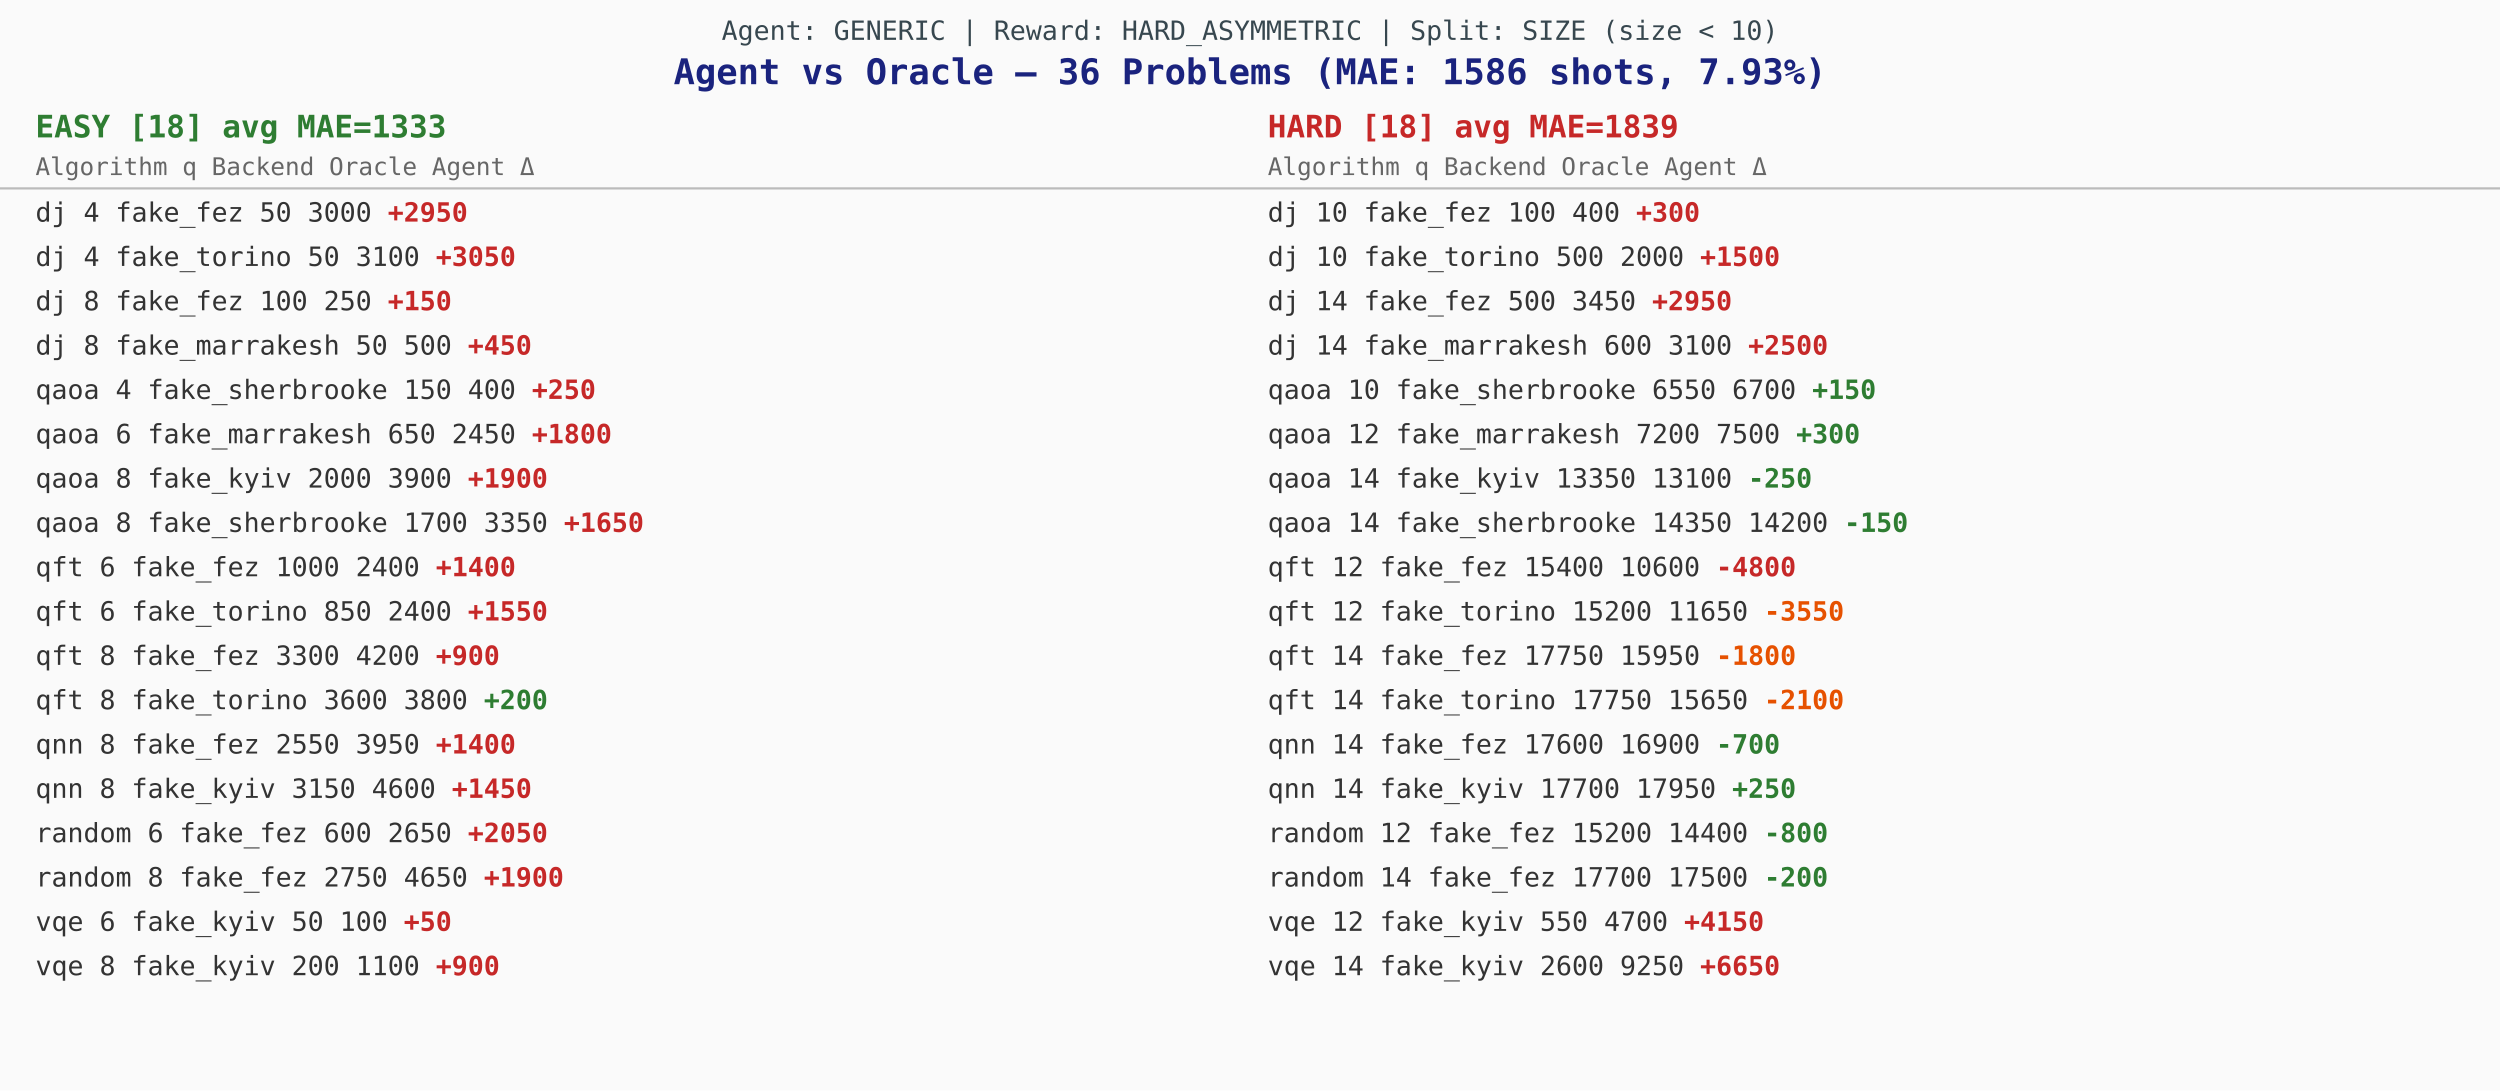
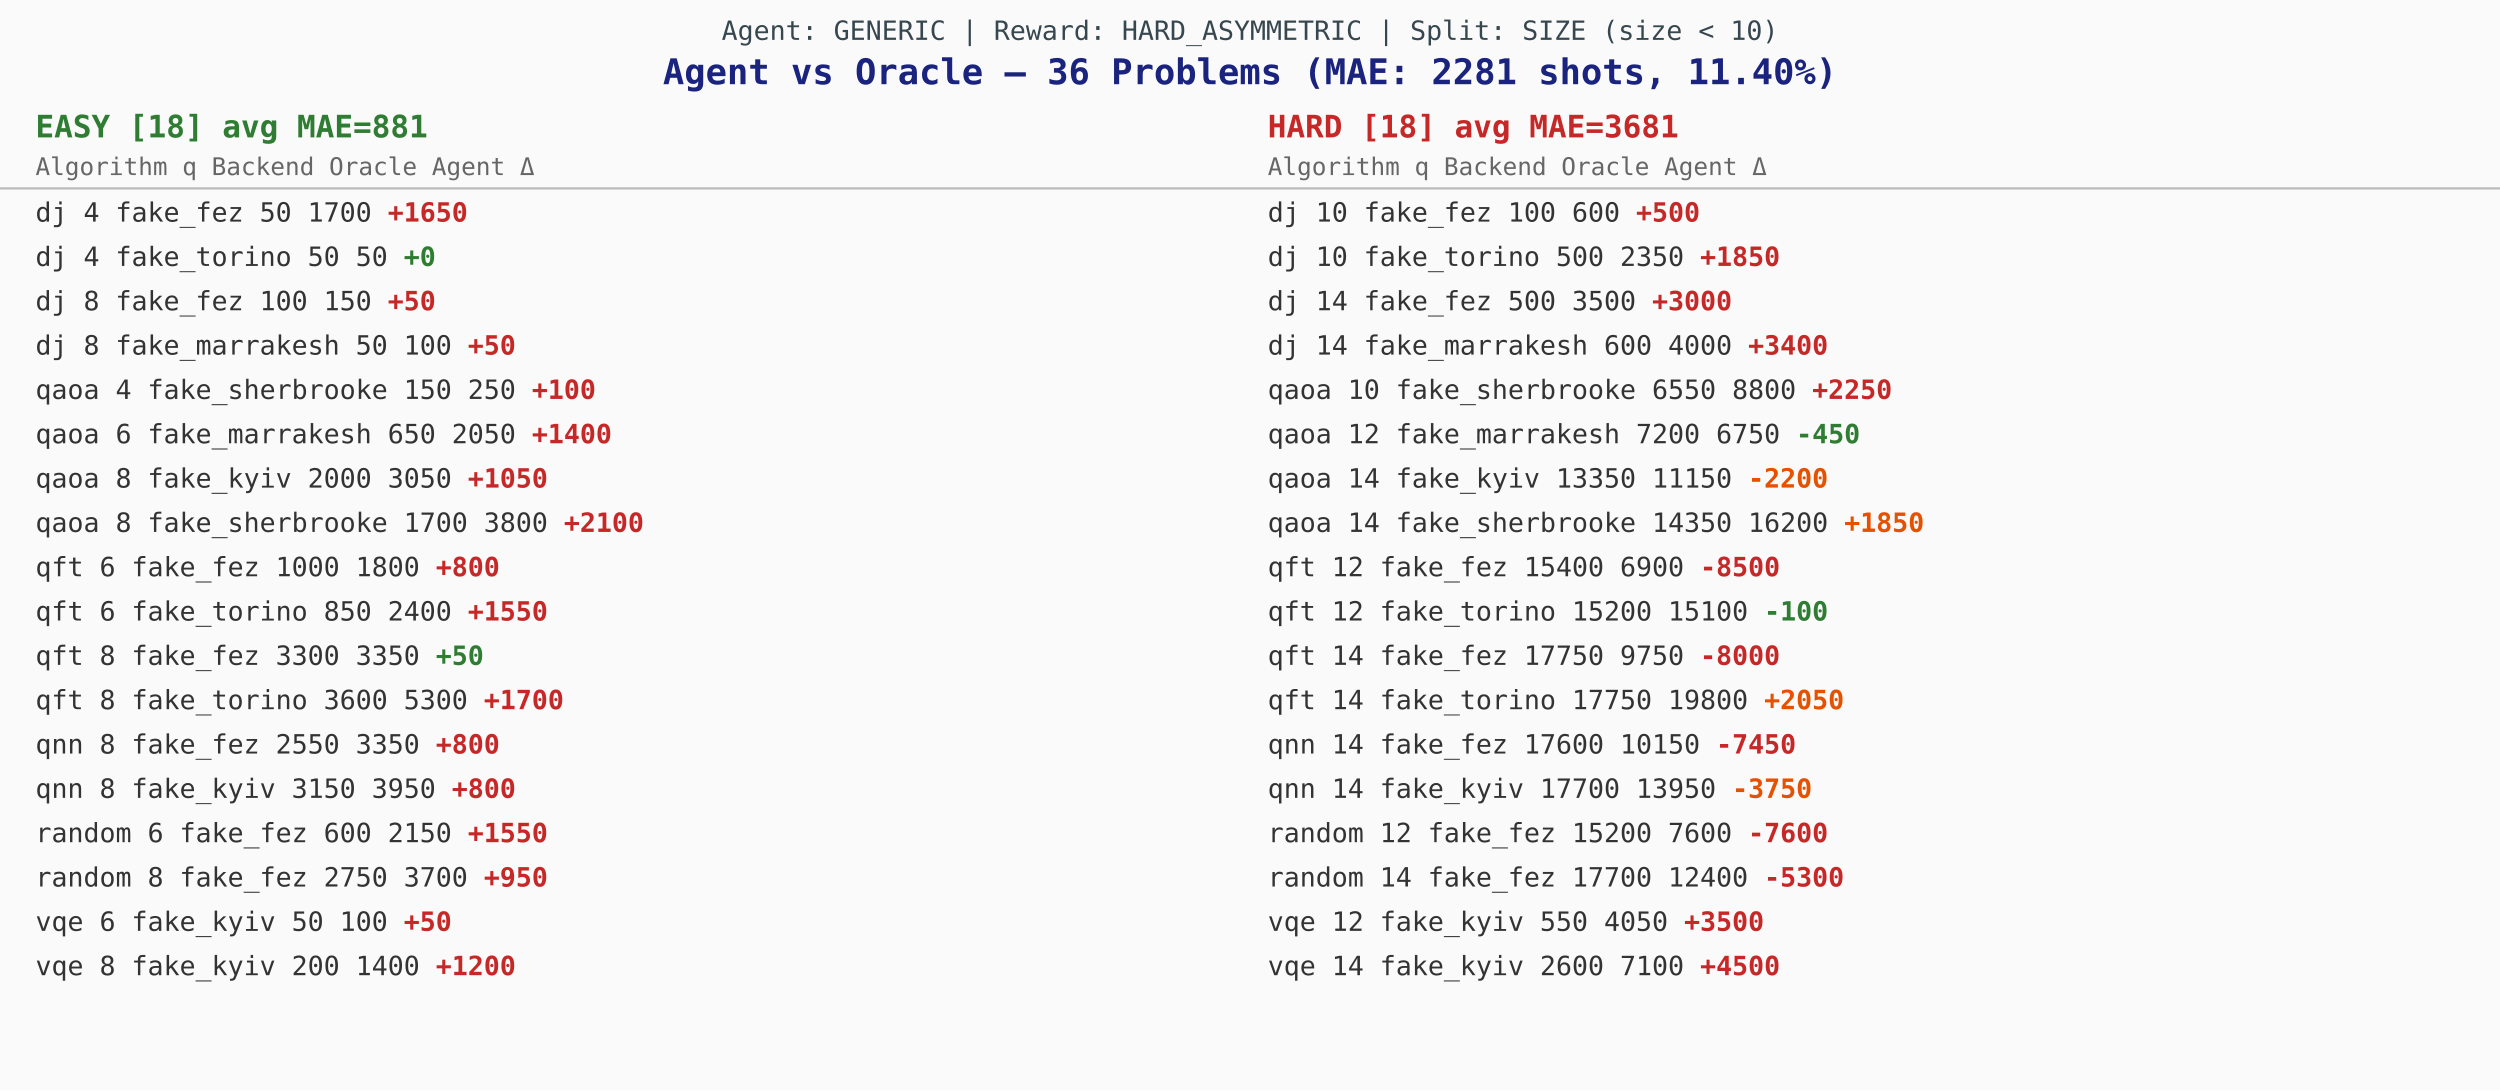
<svg xmlns="http://www.w3.org/2000/svg" width="1128" height="492" font-family="monospace" font-size="12">
  <rect width="1128" height="492" fill="#fafafa" />
  <text x="564" y="18" font-size="12" fill="#37474f" text-anchor="middle">Agent: GENERIC  |  Reward: HARD_ASYMMETRIC  |  Split: SIZE (size &lt; 10)</text>
-   <text x="564" y="38" font-size="16" font-weight="bold" fill="#1a237e" text-anchor="middle">Agent vs Oracle — 36 Problems  (MAE: 1586 shots, 7.93%)</text>
-   <text x="16" y="62" font-size="14" font-weight="bold" fill="#2e7d32">EASY [18]  avg MAE=1333</text>
-   <text x="572" y="62" font-size="14" font-weight="bold" fill="#c62828">HARD [18]  avg MAE=1839</text>
+   <text x="564" y="38" font-size="16" font-weight="bold" fill="#1a237e" text-anchor="middle">Agent vs Oracle — 36 Problems  (MAE: 2281 shots, 11.40%)</text>
+   <text x="16" y="62" font-size="14" font-weight="bold" fill="#2e7d32">EASY [18]  avg MAE=881</text>
+   <text x="572" y="62" font-size="14" font-weight="bold" fill="#c62828">HARD [18]  avg MAE=3681</text>
  <text x="16" y="79" font-size="11" fill="#666">Algorithm    q  Backend             Oracle   Agent        Δ</text>
  <text x="572" y="79" font-size="11" fill="#666">Algorithm    q  Backend             Oracle   Agent        Δ</text>
  <line x1="0" y1="85" x2="1128" y2="85" stroke="#bbb" />
-   <text x="16" y="100" fill="#333">      dj    4  fake_fez                50    3000  <tspan fill="#c62828" font-weight="bold">  +2950</tspan>
+   <text x="16" y="100" fill="#333">      dj    4  fake_fez                50    1700  <tspan fill="#c62828" font-weight="bold">  +1650</tspan>
  </text>
-   <text x="16" y="120" fill="#333">      dj    4  fake_torino             50    3100  <tspan fill="#c62828" font-weight="bold">  +3050</tspan>
+   <text x="16" y="120" fill="#333">      dj    4  fake_torino             50      50  <tspan fill="#2e7d32" font-weight="bold">     +0</tspan>
  </text>
-   <text x="16" y="140" fill="#333">      dj    8  fake_fez               100     250  <tspan fill="#c62828" font-weight="bold">   +150</tspan>
+   <text x="16" y="140" fill="#333">      dj    8  fake_fez               100     150  <tspan fill="#c62828" font-weight="bold">    +50</tspan>
  </text>
-   <text x="16" y="160" fill="#333">      dj    8  fake_marrakesh          50     500  <tspan fill="#c62828" font-weight="bold">   +450</tspan>
+   <text x="16" y="160" fill="#333">      dj    8  fake_marrakesh          50     100  <tspan fill="#c62828" font-weight="bold">    +50</tspan>
  </text>
-   <text x="16" y="180" fill="#333">    qaoa    4  fake_sherbrooke        150     400  <tspan fill="#c62828" font-weight="bold">   +250</tspan>
+   <text x="16" y="180" fill="#333">    qaoa    4  fake_sherbrooke        150     250  <tspan fill="#c62828" font-weight="bold">   +100</tspan>
  </text>
-   <text x="16" y="200" fill="#333">    qaoa    6  fake_marrakesh         650    2450  <tspan fill="#c62828" font-weight="bold">  +1800</tspan>
+   <text x="16" y="200" fill="#333">    qaoa    6  fake_marrakesh         650    2050  <tspan fill="#c62828" font-weight="bold">  +1400</tspan>
  </text>
-   <text x="16" y="220" fill="#333">    qaoa    8  fake_kyiv             2000    3900  <tspan fill="#c62828" font-weight="bold">  +1900</tspan>
+   <text x="16" y="220" fill="#333">    qaoa    8  fake_kyiv             2000    3050  <tspan fill="#c62828" font-weight="bold">  +1050</tspan>
  </text>
-   <text x="16" y="240" fill="#333">    qaoa    8  fake_sherbrooke       1700    3350  <tspan fill="#c62828" font-weight="bold">  +1650</tspan>
+   <text x="16" y="240" fill="#333">    qaoa    8  fake_sherbrooke       1700    3800  <tspan fill="#c62828" font-weight="bold">  +2100</tspan>
  </text>
-   <text x="16" y="260" fill="#333">     qft    6  fake_fez              1000    2400  <tspan fill="#c62828" font-weight="bold">  +1400</tspan>
+   <text x="16" y="260" fill="#333">     qft    6  fake_fez              1000    1800  <tspan fill="#c62828" font-weight="bold">   +800</tspan>
  </text>
  <text x="16" y="280" fill="#333">     qft    6  fake_torino            850    2400  <tspan fill="#c62828" font-weight="bold">  +1550</tspan>
  </text>
-   <text x="16" y="300" fill="#333">     qft    8  fake_fez              3300    4200  <tspan fill="#c62828" font-weight="bold">   +900</tspan>
+   <text x="16" y="300" fill="#333">     qft    8  fake_fez              3300    3350  <tspan fill="#2e7d32" font-weight="bold">    +50</tspan>
  </text>
-   <text x="16" y="320" fill="#333">     qft    8  fake_torino           3600    3800  <tspan fill="#2e7d32" font-weight="bold">   +200</tspan>
+   <text x="16" y="320" fill="#333">     qft    8  fake_torino           3600    5300  <tspan fill="#c62828" font-weight="bold">  +1700</tspan>
  </text>
-   <text x="16" y="340" fill="#333">     qnn    8  fake_fez              2550    3950  <tspan fill="#c62828" font-weight="bold">  +1400</tspan>
+   <text x="16" y="340" fill="#333">     qnn    8  fake_fez              2550    3350  <tspan fill="#c62828" font-weight="bold">   +800</tspan>
  </text>
-   <text x="16" y="360" fill="#333">     qnn    8  fake_kyiv             3150    4600  <tspan fill="#c62828" font-weight="bold">  +1450</tspan>
+   <text x="16" y="360" fill="#333">     qnn    8  fake_kyiv             3150    3950  <tspan fill="#c62828" font-weight="bold">   +800</tspan>
  </text>
-   <text x="16" y="380" fill="#333">  random    6  fake_fez               600    2650  <tspan fill="#c62828" font-weight="bold">  +2050</tspan>
+   <text x="16" y="380" fill="#333">  random    6  fake_fez               600    2150  <tspan fill="#c62828" font-weight="bold">  +1550</tspan>
  </text>
-   <text x="16" y="400" fill="#333">  random    8  fake_fez              2750    4650  <tspan fill="#c62828" font-weight="bold">  +1900</tspan>
+   <text x="16" y="400" fill="#333">  random    8  fake_fez              2750    3700  <tspan fill="#c62828" font-weight="bold">   +950</tspan>
  </text>
  <text x="16" y="420" fill="#333">     vqe    6  fake_kyiv               50     100  <tspan fill="#c62828" font-weight="bold">    +50</tspan>
  </text>
-   <text x="16" y="440" fill="#333">     vqe    8  fake_kyiv              200    1100  <tspan fill="#c62828" font-weight="bold">   +900</tspan>
+   <text x="16" y="440" fill="#333">     vqe    8  fake_kyiv              200    1400  <tspan fill="#c62828" font-weight="bold">  +1200</tspan>
  </text>
-   <text x="572" y="100" fill="#333">      dj   10  fake_fez               100     400  <tspan fill="#c62828" font-weight="bold">   +300</tspan>
+   <text x="572" y="100" fill="#333">      dj   10  fake_fez               100     600  <tspan fill="#c62828" font-weight="bold">   +500</tspan>
  </text>
-   <text x="572" y="120" fill="#333">      dj   10  fake_torino            500    2000  <tspan fill="#c62828" font-weight="bold">  +1500</tspan>
+   <text x="572" y="120" fill="#333">      dj   10  fake_torino            500    2350  <tspan fill="#c62828" font-weight="bold">  +1850</tspan>
  </text>
-   <text x="572" y="140" fill="#333">      dj   14  fake_fez               500    3450  <tspan fill="#c62828" font-weight="bold">  +2950</tspan>
+   <text x="572" y="140" fill="#333">      dj   14  fake_fez               500    3500  <tspan fill="#c62828" font-weight="bold">  +3000</tspan>
  </text>
-   <text x="572" y="160" fill="#333">      dj   14  fake_marrakesh         600    3100  <tspan fill="#c62828" font-weight="bold">  +2500</tspan>
+   <text x="572" y="160" fill="#333">      dj   14  fake_marrakesh         600    4000  <tspan fill="#c62828" font-weight="bold">  +3400</tspan>
  </text>
-   <text x="572" y="180" fill="#333">    qaoa   10  fake_sherbrooke       6550    6700  <tspan fill="#2e7d32" font-weight="bold">   +150</tspan>
+   <text x="572" y="180" fill="#333">    qaoa   10  fake_sherbrooke       6550    8800  <tspan fill="#c62828" font-weight="bold">  +2250</tspan>
  </text>
-   <text x="572" y="200" fill="#333">    qaoa   12  fake_marrakesh        7200    7500  <tspan fill="#2e7d32" font-weight="bold">   +300</tspan>
+   <text x="572" y="200" fill="#333">    qaoa   12  fake_marrakesh        7200    6750  <tspan fill="#2e7d32" font-weight="bold">   -450</tspan>
  </text>
-   <text x="572" y="220" fill="#333">    qaoa   14  fake_kyiv            13350   13100  <tspan fill="#2e7d32" font-weight="bold">   -250</tspan>
+   <text x="572" y="220" fill="#333">    qaoa   14  fake_kyiv            13350   11150  <tspan fill="#e65100" font-weight="bold">  -2200</tspan>
  </text>
-   <text x="572" y="240" fill="#333">    qaoa   14  fake_sherbrooke      14350   14200  <tspan fill="#2e7d32" font-weight="bold">   -150</tspan>
+   <text x="572" y="240" fill="#333">    qaoa   14  fake_sherbrooke      14350   16200  <tspan fill="#e65100" font-weight="bold">  +1850</tspan>
  </text>
-   <text x="572" y="260" fill="#333">     qft   12  fake_fez             15400   10600  <tspan fill="#c62828" font-weight="bold">  -4800</tspan>
+   <text x="572" y="260" fill="#333">     qft   12  fake_fez             15400    6900  <tspan fill="#c62828" font-weight="bold">  -8500</tspan>
  </text>
-   <text x="572" y="280" fill="#333">     qft   12  fake_torino          15200   11650  <tspan fill="#e65100" font-weight="bold">  -3550</tspan>
+   <text x="572" y="280" fill="#333">     qft   12  fake_torino          15200   15100  <tspan fill="#2e7d32" font-weight="bold">   -100</tspan>
  </text>
-   <text x="572" y="300" fill="#333">     qft   14  fake_fez             17750   15950  <tspan fill="#e65100" font-weight="bold">  -1800</tspan>
+   <text x="572" y="300" fill="#333">     qft   14  fake_fez             17750    9750  <tspan fill="#c62828" font-weight="bold">  -8000</tspan>
  </text>
-   <text x="572" y="320" fill="#333">     qft   14  fake_torino          17750   15650  <tspan fill="#e65100" font-weight="bold">  -2100</tspan>
+   <text x="572" y="320" fill="#333">     qft   14  fake_torino          17750   19800  <tspan fill="#e65100" font-weight="bold">  +2050</tspan>
  </text>
-   <text x="572" y="340" fill="#333">     qnn   14  fake_fez             17600   16900  <tspan fill="#2e7d32" font-weight="bold">   -700</tspan>
+   <text x="572" y="340" fill="#333">     qnn   14  fake_fez             17600   10150  <tspan fill="#c62828" font-weight="bold">  -7450</tspan>
  </text>
-   <text x="572" y="360" fill="#333">     qnn   14  fake_kyiv            17700   17950  <tspan fill="#2e7d32" font-weight="bold">   +250</tspan>
+   <text x="572" y="360" fill="#333">     qnn   14  fake_kyiv            17700   13950  <tspan fill="#e65100" font-weight="bold">  -3750</tspan>
  </text>
-   <text x="572" y="380" fill="#333">  random   12  fake_fez             15200   14400  <tspan fill="#2e7d32" font-weight="bold">   -800</tspan>
+   <text x="572" y="380" fill="#333">  random   12  fake_fez             15200    7600  <tspan fill="#c62828" font-weight="bold">  -7600</tspan>
  </text>
-   <text x="572" y="400" fill="#333">  random   14  fake_fez             17700   17500  <tspan fill="#2e7d32" font-weight="bold">   -200</tspan>
+   <text x="572" y="400" fill="#333">  random   14  fake_fez             17700   12400  <tspan fill="#c62828" font-weight="bold">  -5300</tspan>
  </text>
-   <text x="572" y="420" fill="#333">     vqe   12  fake_kyiv              550    4700  <tspan fill="#c62828" font-weight="bold">  +4150</tspan>
+   <text x="572" y="420" fill="#333">     vqe   12  fake_kyiv              550    4050  <tspan fill="#c62828" font-weight="bold">  +3500</tspan>
  </text>
-   <text x="572" y="440" fill="#333">     vqe   14  fake_kyiv             2600    9250  <tspan fill="#c62828" font-weight="bold">  +6650</tspan>
+   <text x="572" y="440" fill="#333">     vqe   14  fake_kyiv             2600    7100  <tspan fill="#c62828" font-weight="bold">  +4500</tspan>
  </text>
</svg>
